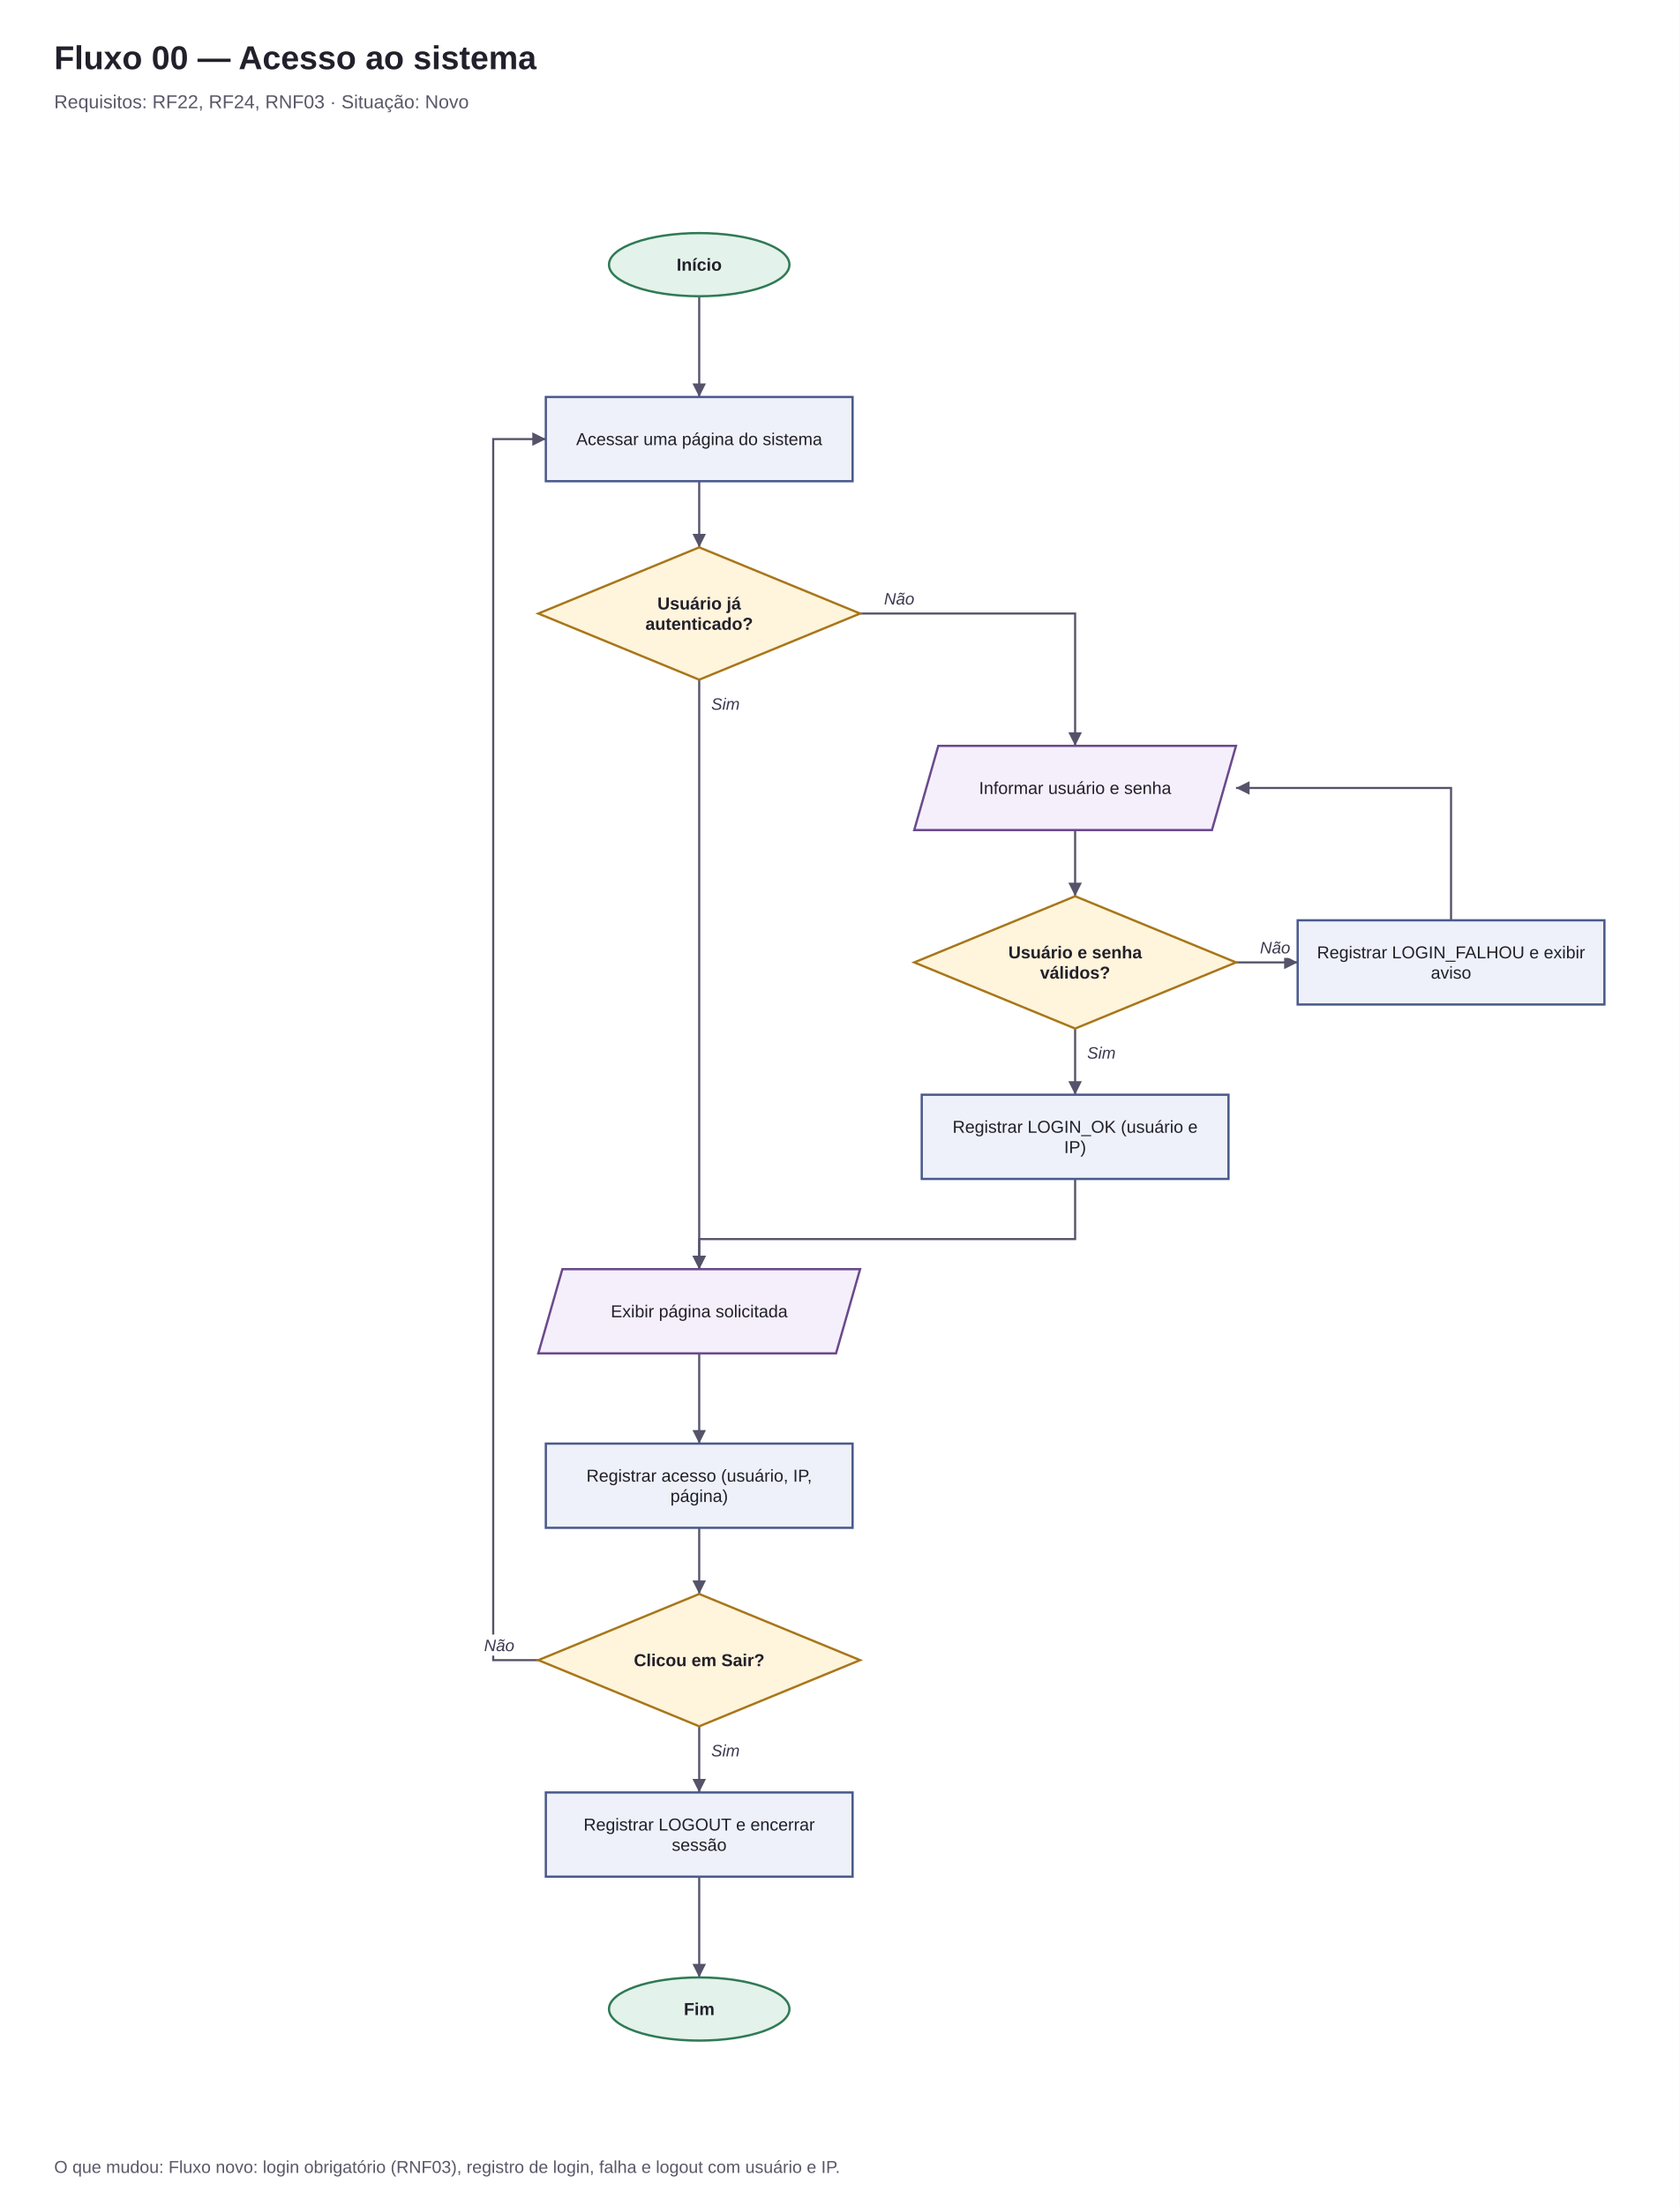
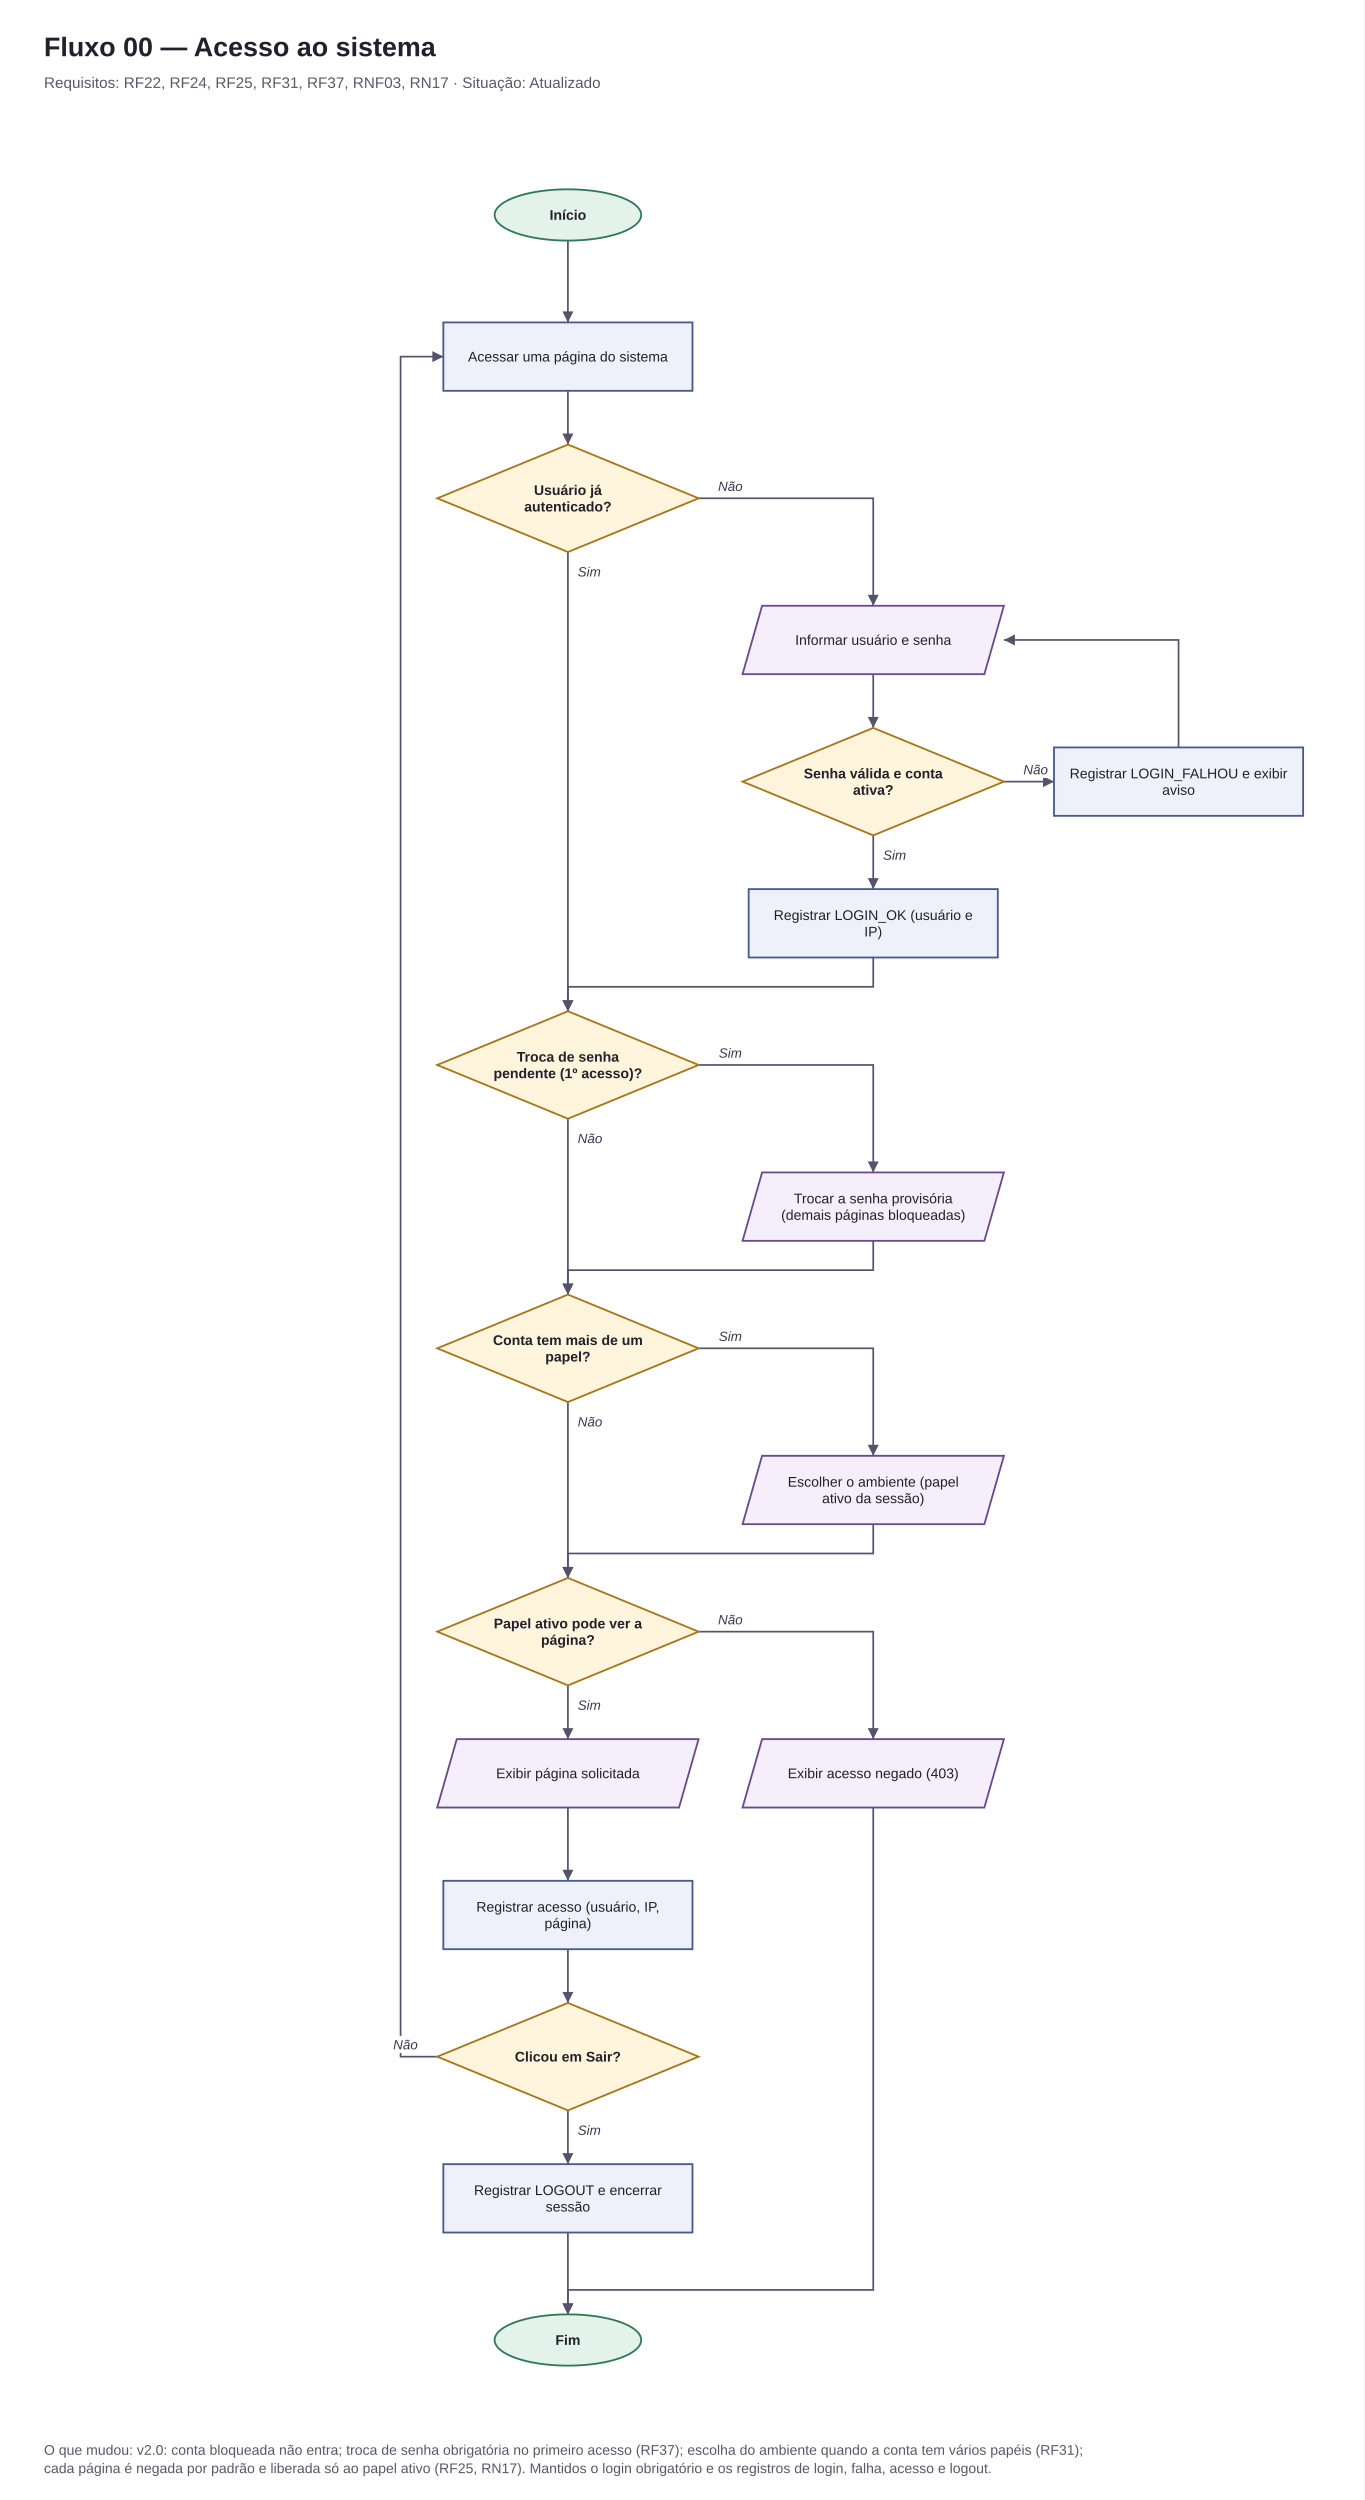
- <svg xmlns="http://www.w3.org/2000/svg" width="1117" height="1467" viewBox="0 0 1117 1467" font-family="Liberation Sans, Arial, sans-serif">
-   <rect x="0" y="0" width="1117" height="1467" fill="#ffffff" />
+ <svg xmlns="http://www.w3.org/2000/svg" width="1117" height="2047" viewBox="0 0 1117 2047" font-family="Liberation Sans, Arial, sans-serif">
+   <rect x="0" y="0" width="1117" height="2047" fill="#ffffff" />
  <text x="36" y="46" font-size="22" font-weight="bold" fill="#22202a">Fluxo 00 — Acesso ao sistema</text>
-   <text x="36" y="72" font-size="12.5" fill="#5a5768">Requisitos: RF22, RF24, RNF03   ·   Situação: Novo</text>
+   <text x="36" y="72" font-size="12.5" fill="#5a5768">Requisitos: RF22, RF24, RF25, RF31, RF37, RNF03, RN17   ·   Situação: Atualizado</text>
  <polyline points="465.0,197.0 465.0,264.0" fill="none" stroke="#55536a" stroke-width="1.4" />
  <polygon points="465.0,264.0 460.5,255.0 469.5,255.0" fill="#55536a" />
  <polyline points="465.0,320.0 465.0,364.0" fill="none" stroke="#55536a" stroke-width="1.4" />
  <polygon points="465.0,364.0 460.5,355.0 469.5,355.0" fill="#55536a" />
-   <polyline points="465.0,452.0 465.0,844.0" fill="none" stroke="#55536a" stroke-width="1.4" />
-   <polygon points="465.0,844.0 460.5,835.0 469.5,835.0" fill="#55536a" />
+   <polyline points="465.0,452.0 465.0,828.0" fill="none" stroke="#55536a" stroke-width="1.4" />
+   <polygon points="465.0,828.0 460.5,819.0 469.5,819.0" fill="#55536a" />
  <polyline points="572.0,408.0 715.0,408.0 715.0,496.0" fill="none" stroke="#55536a" stroke-width="1.4" />
  <polygon points="715.0,496.0 710.5,487.0 719.5,487.0" fill="#55536a" />
  <polyline points="715.0,552.0 715.0,596.0" fill="none" stroke="#55536a" stroke-width="1.4" />
  <polygon points="715.0,596.0 710.5,587.0 719.5,587.0" fill="#55536a" />
  <polyline points="822.0,640.0 863.0,640.0" fill="none" stroke="#55536a" stroke-width="1.4" />
  <polygon points="863.0,640.0 854.0,635.5 854.0,644.5" fill="#55536a" />
  <polyline points="965.0,612.0 965.0,524.0 822.0,524.0" fill="none" stroke="#55536a" stroke-width="1.4" />
  <polygon points="822.0,524.0 831.0,519.5 831.0,528.5" fill="#55536a" />
  <polyline points="715.0,684.0 715.0,728.0" fill="none" stroke="#55536a" stroke-width="1.4" />
  <polygon points="715.0,728.0 710.5,719.0 719.5,719.0" fill="#55536a" />
-   <polyline points="715.0,784.0 715.0,824.0 465.0,824.0 465.0,844.0" fill="none" stroke="#55536a" stroke-width="1.4" />
-   <polygon points="465.0,844.0 460.5,835.0 469.5,835.0" fill="#55536a" />
-   <polyline points="465.0,900.0 465.0,960.0" fill="none" stroke="#55536a" stroke-width="1.4" />
-   <polygon points="465.0,960.0 460.5,951.0 469.5,951.0" fill="#55536a" />
-   <polyline points="465.0,1016.0 465.0,1060.0" fill="none" stroke="#55536a" stroke-width="1.4" />
+   <polyline points="715.0,784.0 715.0,808.0 465.0,808.0 465.0,828.0" fill="none" stroke="#55536a" stroke-width="1.4" />
+   <polygon points="465.0,828.0 460.5,819.0 469.5,819.0" fill="#55536a" />
+   <polyline points="572.0,872.0 715.0,872.0 715.0,960.0" fill="none" stroke="#55536a" stroke-width="1.4" />
+   <polygon points="715.0,960.0 710.5,951.0 719.5,951.0" fill="#55536a" />
+   <polyline points="465.0,916.0 465.0,1060.0" fill="none" stroke="#55536a" stroke-width="1.4" />
  <polygon points="465.0,1060.0 460.5,1051.0 469.5,1051.0" fill="#55536a" />
-   <polyline points="358.0,1104.0 328.0,1104.0 328.0,292.0 363.0,292.0" fill="none" stroke="#55536a" stroke-width="1.4" />
+   <polyline points="715.0,1016.0 715.0,1040.0 465.0,1040.0 465.0,1060.0" fill="none" stroke="#55536a" stroke-width="1.4" />
+   <polygon points="465.0,1060.0 460.5,1051.0 469.5,1051.0" fill="#55536a" />
+   <polyline points="572.0,1104.0 715.0,1104.0 715.0,1192.0" fill="none" stroke="#55536a" stroke-width="1.4" />
+   <polygon points="715.0,1192.0 710.5,1183.0 719.5,1183.0" fill="#55536a" />
+   <polyline points="465.0,1148.0 465.0,1292.0" fill="none" stroke="#55536a" stroke-width="1.4" />
+   <polygon points="465.0,1292.0 460.5,1283.0 469.5,1283.0" fill="#55536a" />
+   <polyline points="715.0,1248.0 715.0,1272.0 465.0,1272.0 465.0,1292.0" fill="none" stroke="#55536a" stroke-width="1.4" />
+   <polygon points="465.0,1292.0 460.5,1283.0 469.5,1283.0" fill="#55536a" />
+   <polyline points="465.0,1380.0 465.0,1424.0" fill="none" stroke="#55536a" stroke-width="1.4" />
+   <polygon points="465.0,1424.0 460.5,1415.0 469.5,1415.0" fill="#55536a" />
+   <polyline points="572.0,1336.0 715.0,1336.0 715.0,1424.0" fill="none" stroke="#55536a" stroke-width="1.4" />
+   <polygon points="715.0,1424.0 710.5,1415.0 719.5,1415.0" fill="#55536a" />
+   <polyline points="715.0,1480.0 715.0,1875.0 465.0,1875.0 465.0,1895.0" fill="none" stroke="#55536a" stroke-width="1.4" />
+   <polygon points="465.0,1895.0 460.5,1886.0 469.5,1886.0" fill="#55536a" />
+   <polyline points="465.0,1480.0 465.0,1540.0" fill="none" stroke="#55536a" stroke-width="1.4" />
+   <polygon points="465.0,1540.0 460.5,1531.0 469.5,1531.0" fill="#55536a" />
+   <polyline points="465.0,1596.0 465.0,1640.0" fill="none" stroke="#55536a" stroke-width="1.4" />
+   <polygon points="465.0,1640.0 460.5,1631.0 469.5,1631.0" fill="#55536a" />
+   <polyline points="358.0,1684.0 328.0,1684.0 328.0,292.0 363.0,292.0" fill="none" stroke="#55536a" stroke-width="1.4" />
  <polygon points="363.0,292.0 354.0,287.5 354.0,296.5" fill="#55536a" />
-   <polyline points="465.0,1148.0 465.0,1192.0" fill="none" stroke="#55536a" stroke-width="1.4" />
-   <polygon points="465.0,1192.0 460.5,1183.0 469.5,1183.0" fill="#55536a" />
-   <polyline points="465.0,1248.0 465.0,1315.0" fill="none" stroke="#55536a" stroke-width="1.4" />
-   <polygon points="465.0,1315.0 460.5,1306.0 469.5,1306.0" fill="#55536a" />
+   <polyline points="465.0,1728.0 465.0,1772.0" fill="none" stroke="#55536a" stroke-width="1.4" />
+   <polygon points="465.0,1772.0 460.5,1763.0 469.5,1763.0" fill="#55536a" />
+   <polyline points="465.0,1828.0 465.0,1895.0" fill="none" stroke="#55536a" stroke-width="1.4" />
+   <polygon points="465.0,1895.0 460.5,1886.0 469.5,1886.0" fill="#55536a" />
  <ellipse cx="465.0" cy="176.0" rx="60.0" ry="21.0" fill="#e3f2ea" stroke="#2f7a55" stroke-width="1.5" />
  <text x="465.0" y="180.0" font-size="11.5" text-anchor="middle" fill="#22202a" font-weight="bold">Início</text>
  <rect x="363.0" y="264.0" width="204" height="56" fill="#eef1fa" stroke="#4a5a8c" stroke-width="1.5" />
  <text x="465.0" y="296.0" font-size="11.5" text-anchor="middle" fill="#22202a">Acessar uma página do sistema</text>
  <polygon points="465.0,364.0 572.0,408.0 465.0,452.0 358.0,408.0" fill="#fff4dc" stroke="#a8761a" stroke-width="1.5" />
  <text x="465.0" y="405.3" font-size="11.5" text-anchor="middle" fill="#22202a" font-weight="bold">Usuário já</text>
  <text x="465.0" y="418.8" font-size="11.5" text-anchor="middle" fill="#22202a" font-weight="bold">autenticado?</text>
  <polygon points="624.0,496.0 822.0,496.0 806.0,552.0 608.0,552.0" fill="#f5effb" stroke="#6a4a8c" stroke-width="1.5" />
  <text x="715.0" y="528.0" font-size="11.5" text-anchor="middle" fill="#22202a">Informar usuário e senha</text>
  <polygon points="715.0,596.0 822.0,640.0 715.0,684.0 608.0,640.0" fill="#fff4dc" stroke="#a8761a" stroke-width="1.5" />
-   <text x="715.0" y="637.3" font-size="11.5" text-anchor="middle" fill="#22202a" font-weight="bold">Usuário e senha</text>
-   <text x="715.0" y="650.8" font-size="11.5" text-anchor="middle" fill="#22202a" font-weight="bold">válidos?</text>
+   <text x="715.0" y="637.3" font-size="11.5" text-anchor="middle" fill="#22202a" font-weight="bold">Senha válida e conta</text>
+   <text x="715.0" y="650.8" font-size="11.5" text-anchor="middle" fill="#22202a" font-weight="bold">ativa?</text>
  <rect x="863.0" y="612.0" width="204" height="56" fill="#eef1fa" stroke="#4a5a8c" stroke-width="1.5" />
  <text x="965.0" y="637.3" font-size="11.5" text-anchor="middle" fill="#22202a">Registrar LOGIN_FALHOU e exibir</text>
  <text x="965.0" y="650.8" font-size="11.5" text-anchor="middle" fill="#22202a">aviso</text>
  <rect x="613.0" y="728.0" width="204" height="56" fill="#eef1fa" stroke="#4a5a8c" stroke-width="1.5" />
  <text x="715.0" y="753.3" font-size="11.5" text-anchor="middle" fill="#22202a">Registrar LOGIN_OK (usuário e</text>
  <text x="715.0" y="766.8" font-size="11.5" text-anchor="middle" fill="#22202a">IP)</text>
-   <polygon points="374.0,844.0 572.0,844.0 556.0,900.0 358.0,900.0" fill="#f5effb" stroke="#6a4a8c" stroke-width="1.5" />
-   <text x="465.0" y="876.0" font-size="11.5" text-anchor="middle" fill="#22202a">Exibir página solicitada</text>
-   <rect x="363.0" y="960.0" width="204" height="56" fill="#eef1fa" stroke="#4a5a8c" stroke-width="1.5" />
-   <text x="465.0" y="985.3" font-size="11.5" text-anchor="middle" fill="#22202a">Registrar acesso (usuário, IP,</text>
-   <text x="465.0" y="998.8" font-size="11.5" text-anchor="middle" fill="#22202a">página)</text>
+   <polygon points="465.0,828.0 572.0,872.0 465.0,916.0 358.0,872.0" fill="#fff4dc" stroke="#a8761a" stroke-width="1.5" />
+   <text x="465.0" y="869.3" font-size="11.5" text-anchor="middle" fill="#22202a" font-weight="bold">Troca de senha</text>
+   <text x="465.0" y="882.8" font-size="11.5" text-anchor="middle" fill="#22202a" font-weight="bold">pendente (1º acesso)?</text>
+   <polygon points="624.0,960.0 822.0,960.0 806.0,1016.0 608.0,1016.0" fill="#f5effb" stroke="#6a4a8c" stroke-width="1.5" />
+   <text x="715.0" y="985.3" font-size="11.5" text-anchor="middle" fill="#22202a">Trocar a senha provisória</text>
+   <text x="715.0" y="998.8" font-size="11.5" text-anchor="middle" fill="#22202a">(demais páginas bloqueadas)</text>
  <polygon points="465.0,1060.0 572.0,1104.0 465.0,1148.0 358.0,1104.0" fill="#fff4dc" stroke="#a8761a" stroke-width="1.5" />
-   <text x="465.0" y="1108.0" font-size="11.5" text-anchor="middle" fill="#22202a" font-weight="bold">Clicou em Sair?</text>
-   <rect x="363.0" y="1192.0" width="204" height="56" fill="#eef1fa" stroke="#4a5a8c" stroke-width="1.5" />
-   <text x="465.0" y="1217.3" font-size="11.5" text-anchor="middle" fill="#22202a">Registrar LOGOUT e encerrar</text>
-   <text x="465.0" y="1230.8" font-size="11.5" text-anchor="middle" fill="#22202a">sessão</text>
-   <ellipse cx="465.0" cy="1336.0" rx="60.0" ry="21.0" fill="#e3f2ea" stroke="#2f7a55" stroke-width="1.5" />
-   <text x="465.0" y="1340.0" font-size="11.5" text-anchor="middle" fill="#22202a" font-weight="bold">Fim</text>
+   <text x="465.0" y="1101.3" font-size="11.5" text-anchor="middle" fill="#22202a" font-weight="bold">Conta tem mais de um</text>
+   <text x="465.0" y="1114.8" font-size="11.5" text-anchor="middle" fill="#22202a" font-weight="bold">papel?</text>
+   <polygon points="624.0,1192.0 822.0,1192.0 806.0,1248.0 608.0,1248.0" fill="#f5effb" stroke="#6a4a8c" stroke-width="1.5" />
+   <text x="715.0" y="1217.3" font-size="11.5" text-anchor="middle" fill="#22202a">Escolher o ambiente (papel</text>
+   <text x="715.0" y="1230.8" font-size="11.5" text-anchor="middle" fill="#22202a">ativo da sessão)</text>
+   <polygon points="465.0,1292.0 572.0,1336.0 465.0,1380.0 358.0,1336.0" fill="#fff4dc" stroke="#a8761a" stroke-width="1.5" />
+   <text x="465.0" y="1333.3" font-size="11.5" text-anchor="middle" fill="#22202a" font-weight="bold">Papel ativo pode ver a</text>
+   <text x="465.0" y="1346.8" font-size="11.5" text-anchor="middle" fill="#22202a" font-weight="bold">página?</text>
+   <polygon points="624.0,1424.0 822.0,1424.0 806.0,1480.0 608.0,1480.0" fill="#f5effb" stroke="#6a4a8c" stroke-width="1.5" />
+   <text x="715.0" y="1456.0" font-size="11.5" text-anchor="middle" fill="#22202a">Exibir acesso negado (403)</text>
+   <polygon points="374.0,1424.0 572.0,1424.0 556.0,1480.0 358.0,1480.0" fill="#f5effb" stroke="#6a4a8c" stroke-width="1.5" />
+   <text x="465.0" y="1456.0" font-size="11.5" text-anchor="middle" fill="#22202a">Exibir página solicitada</text>
+   <rect x="363.0" y="1540.0" width="204" height="56" fill="#eef1fa" stroke="#4a5a8c" stroke-width="1.5" />
+   <text x="465.0" y="1565.3" font-size="11.5" text-anchor="middle" fill="#22202a">Registrar acesso (usuário, IP,</text>
+   <text x="465.0" y="1578.8" font-size="11.5" text-anchor="middle" fill="#22202a">página)</text>
+   <polygon points="465.0,1640.0 572.0,1684.0 465.0,1728.0 358.0,1684.0" fill="#fff4dc" stroke="#a8761a" stroke-width="1.5" />
+   <text x="465.0" y="1688.0" font-size="11.5" text-anchor="middle" fill="#22202a" font-weight="bold">Clicou em Sair?</text>
+   <rect x="363.0" y="1772.0" width="204" height="56" fill="#eef1fa" stroke="#4a5a8c" stroke-width="1.5" />
+   <text x="465.0" y="1797.3" font-size="11.5" text-anchor="middle" fill="#22202a">Registrar LOGOUT e encerrar</text>
+   <text x="465.0" y="1810.8" font-size="11.5" text-anchor="middle" fill="#22202a">sessão</text>
+   <ellipse cx="465.0" cy="1916.0" rx="60.0" ry="21.0" fill="#e3f2ea" stroke="#2f7a55" stroke-width="1.5" />
+   <text x="465.0" y="1920.0" font-size="11.5" text-anchor="middle" fill="#22202a" font-weight="bold">Fim</text>
  <rect x="470.0" y="461.0" width="24.6" height="14" fill="#ffffff" />
  <text x="473.0" y="472.0" font-size="11" text-anchor="start" fill="#3a3850" font-style="italic">Sim</text>
  <rect x="585.7" y="391.0" width="24.6" height="14" fill="#ffffff" />
  <text x="598.0" y="402.0" font-size="11" text-anchor="middle" fill="#3a3850" font-style="italic">Não</text>
  <rect x="835.7" y="623.0" width="24.6" height="14" fill="#ffffff" />
  <text x="848.0" y="634.0" font-size="11" text-anchor="middle" fill="#3a3850" font-style="italic">Não</text>
  <rect x="720.0" y="693.0" width="24.6" height="14" fill="#ffffff" />
  <text x="723.0" y="704.0" font-size="11" text-anchor="start" fill="#3a3850" font-style="italic">Sim</text>
-   <rect x="319.7" y="1087.0" width="24.6" height="14" fill="#ffffff" />
-   <text x="332.0" y="1098.0" font-size="11" text-anchor="middle" fill="#3a3850" font-style="italic">Não</text>
+   <rect x="585.7" y="855.0" width="24.6" height="14" fill="#ffffff" />
+   <text x="598.0" y="866.0" font-size="11" text-anchor="middle" fill="#3a3850" font-style="italic">Sim</text>
+   <rect x="470.0" y="925.0" width="24.6" height="14" fill="#ffffff" />
+   <text x="473.0" y="936.0" font-size="11" text-anchor="start" fill="#3a3850" font-style="italic">Não</text>
+   <rect x="585.7" y="1087.0" width="24.6" height="14" fill="#ffffff" />
+   <text x="598.0" y="1098.0" font-size="11" text-anchor="middle" fill="#3a3850" font-style="italic">Sim</text>
  <rect x="470.0" y="1157.0" width="24.6" height="14" fill="#ffffff" />
-   <text x="473.0" y="1168.0" font-size="11" text-anchor="start" fill="#3a3850" font-style="italic">Sim</text>
-   <text x="36" y="1445" font-size="11.5" fill="#5a5768">O que mudou: Fluxo novo: login obrigatório (RNF03), registro de login, falha e logout com usuário e IP.</text>
+   <text x="473.0" y="1168.0" font-size="11" text-anchor="start" fill="#3a3850" font-style="italic">Não</text>
+   <rect x="470.0" y="1389.0" width="24.6" height="14" fill="#ffffff" />
+   <text x="473.0" y="1400.0" font-size="11" text-anchor="start" fill="#3a3850" font-style="italic">Sim</text>
+   <rect x="585.7" y="1319.0" width="24.6" height="14" fill="#ffffff" />
+   <text x="598.0" y="1330.0" font-size="11" text-anchor="middle" fill="#3a3850" font-style="italic">Não</text>
+   <rect x="319.7" y="1667.0" width="24.6" height="14" fill="#ffffff" />
+   <text x="332.0" y="1678.0" font-size="11" text-anchor="middle" fill="#3a3850" font-style="italic">Não</text>
+   <rect x="470.0" y="1737.0" width="24.6" height="14" fill="#ffffff" />
+   <text x="473.0" y="1748.0" font-size="11" text-anchor="start" fill="#3a3850" font-style="italic">Sim</text>
+   <text x="36" y="2010" font-size="11.5" fill="#5a5768">O que mudou: v2.0: conta bloqueada não entra; troca de senha obrigatória no primeiro acesso (RF37); escolha do ambiente quando a conta tem vários papéis (RF31);</text>
+   <text x="36" y="2025" font-size="11.5" fill="#5a5768">cada página é negada por padrão e liberada só ao papel ativo (RF25, RN17). Mantidos o login obrigatório e os registros de login, falha, acesso e logout.</text>
</svg>
